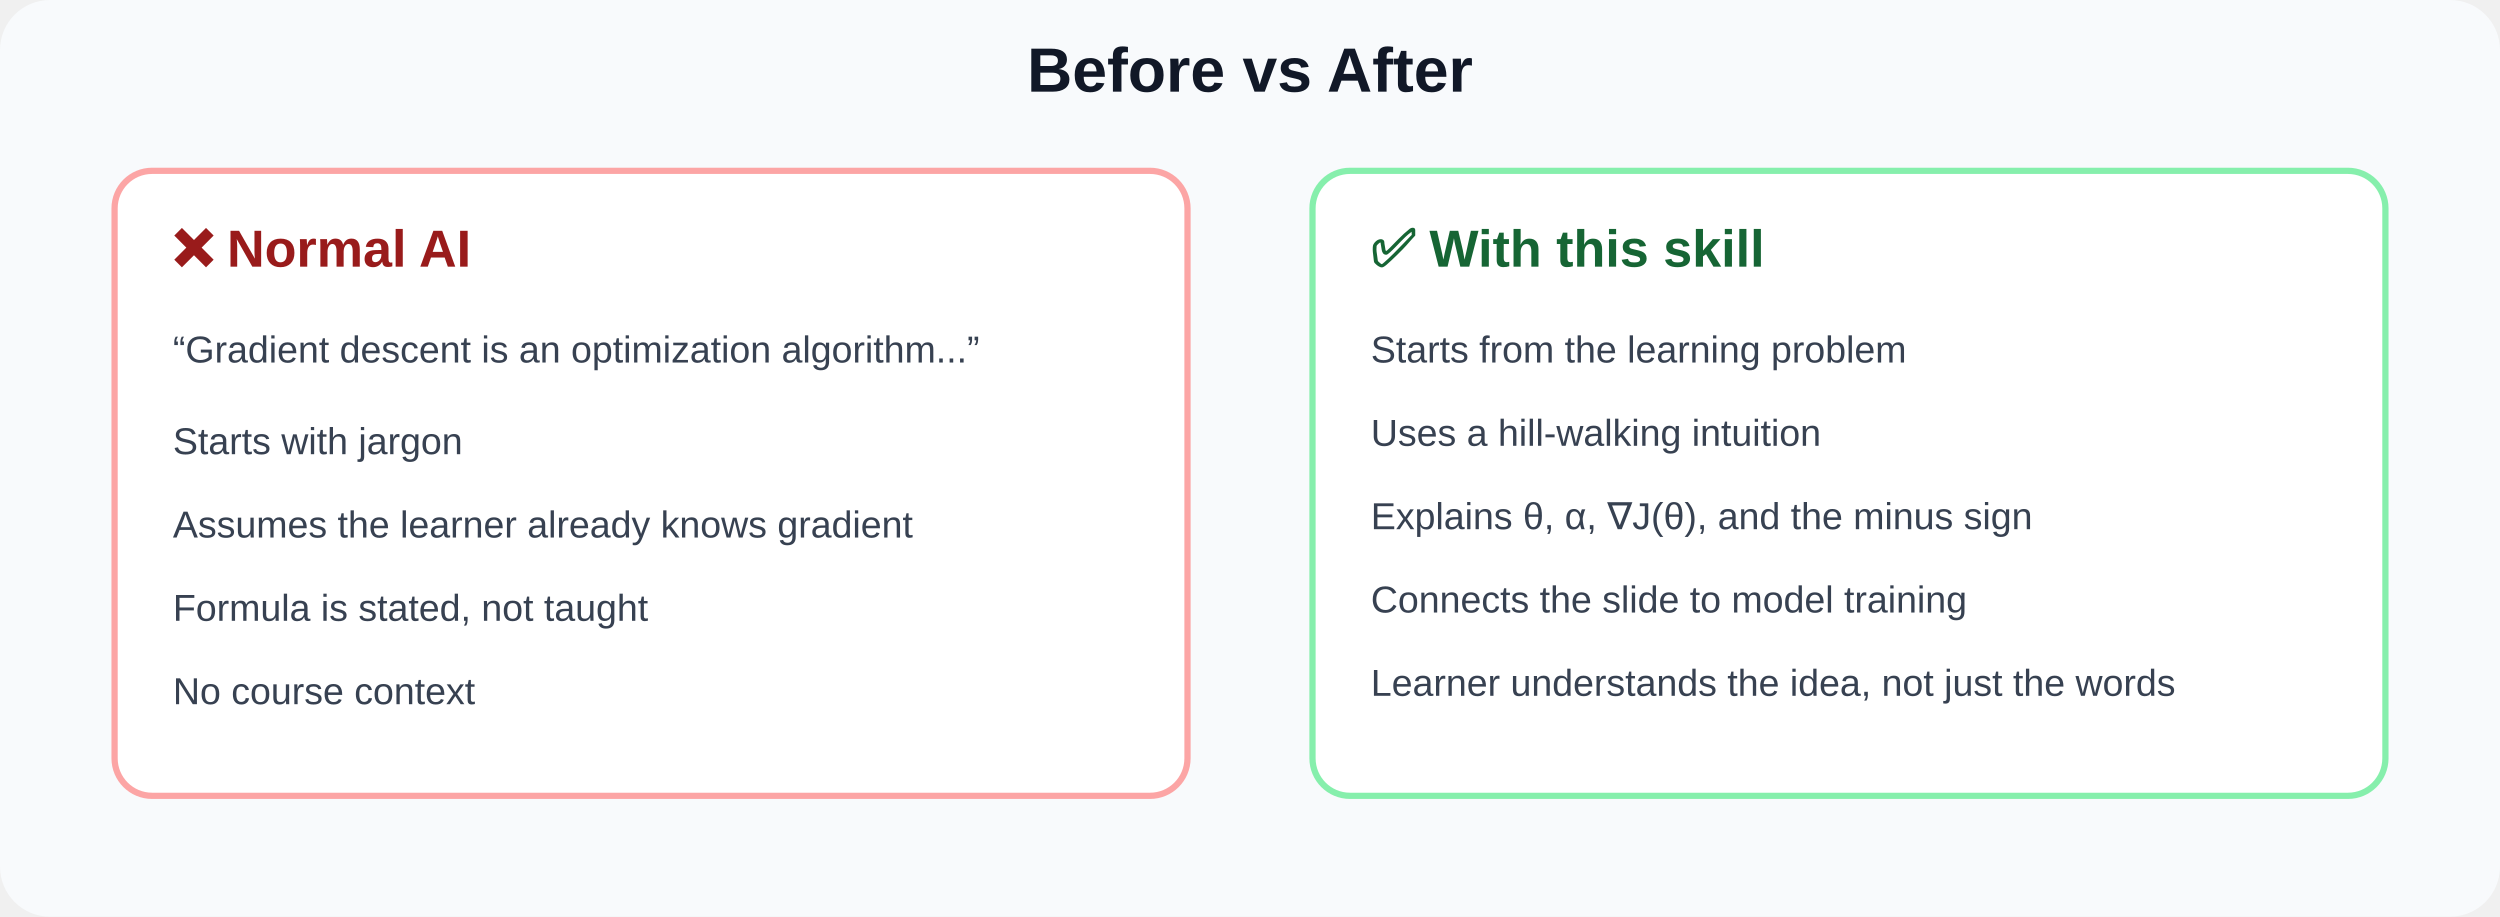
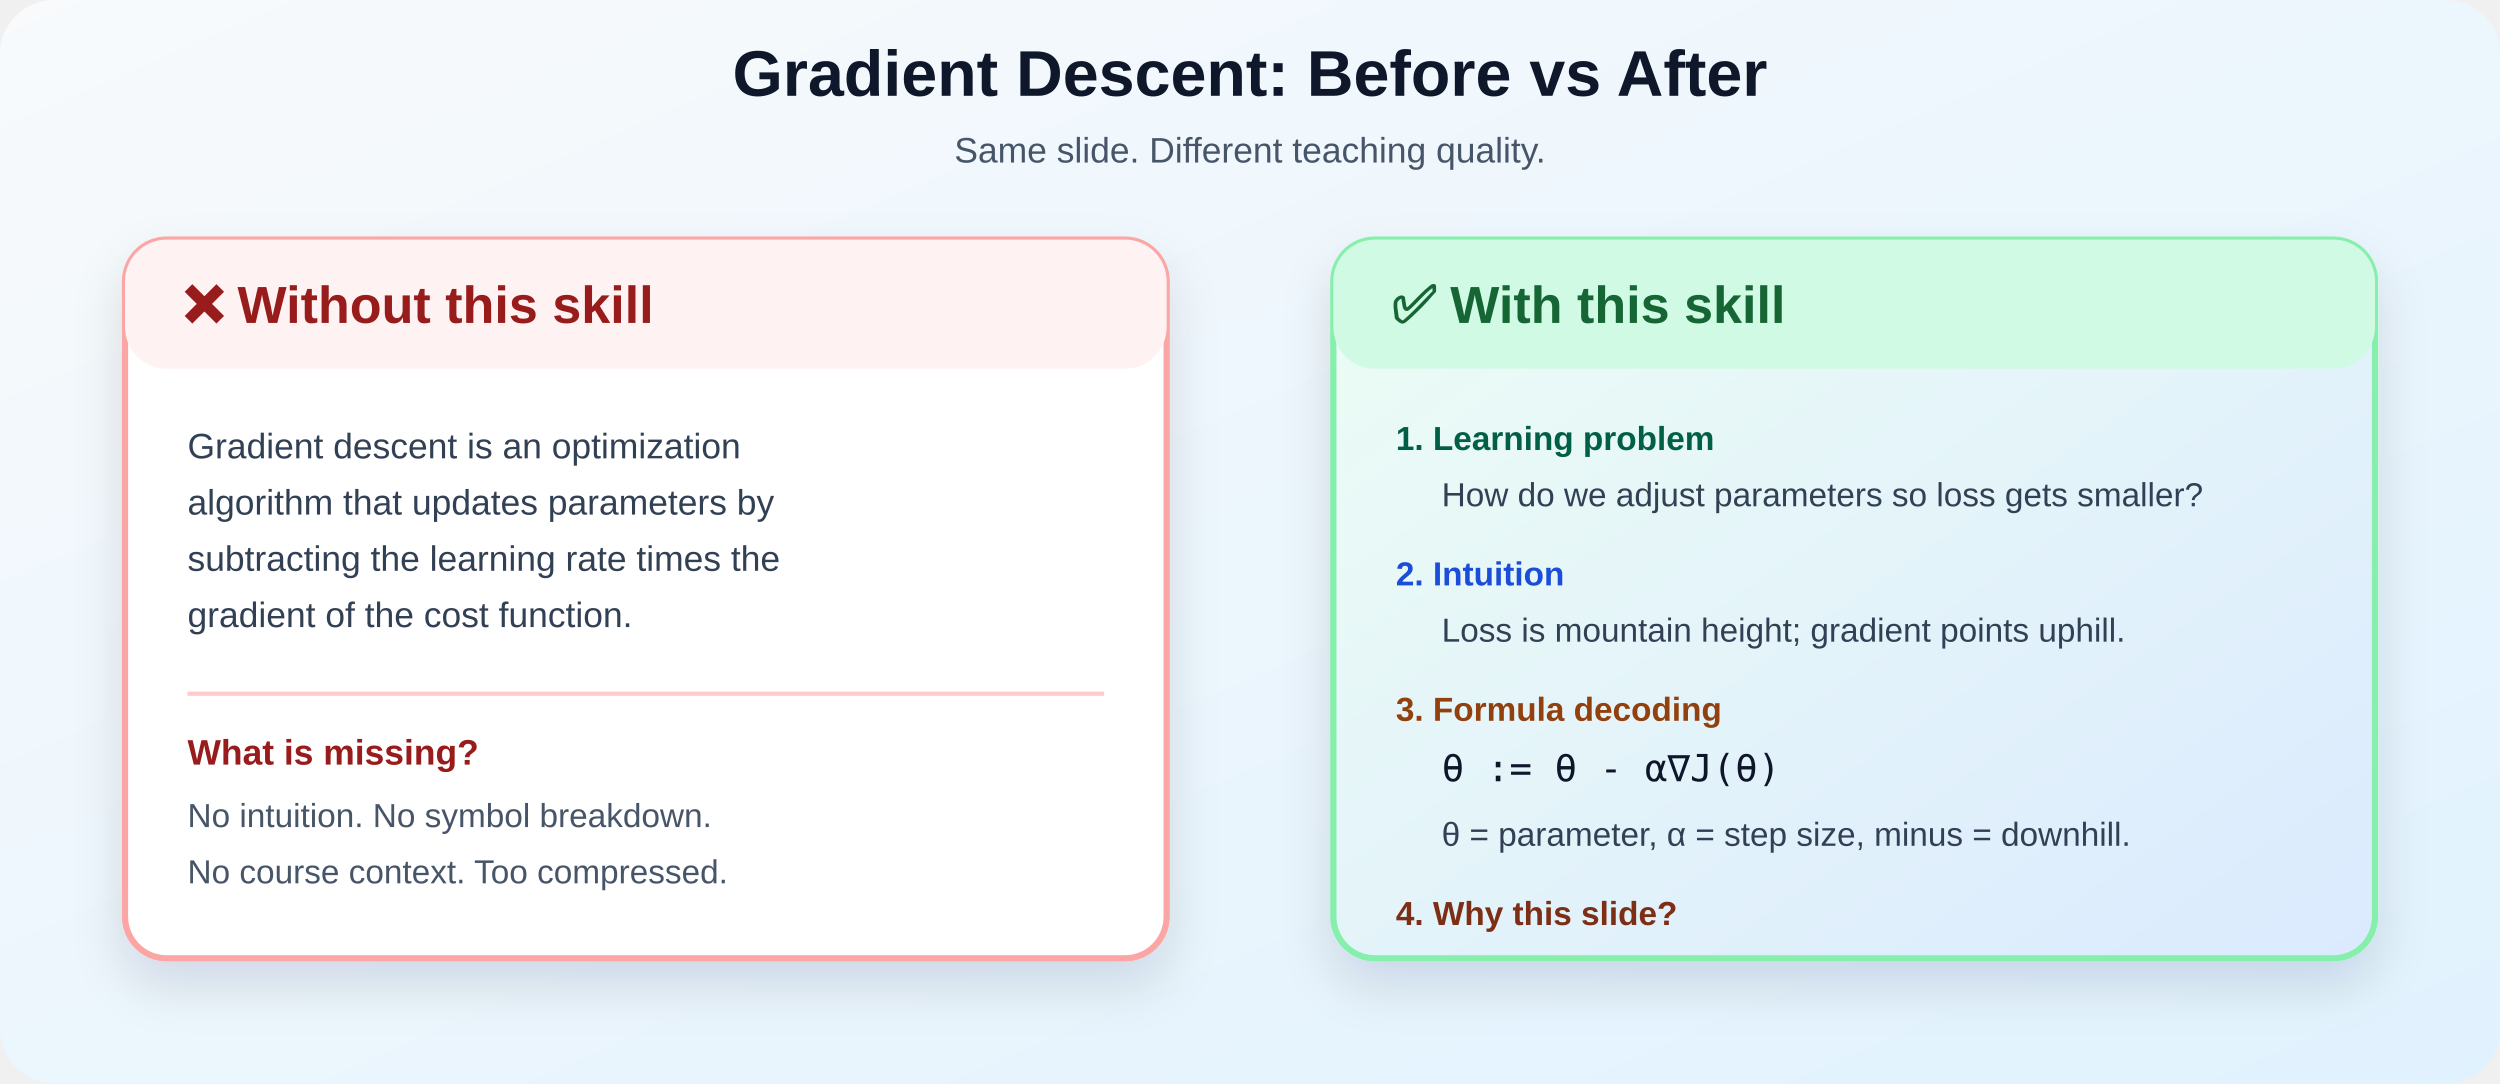
- <svg xmlns="http://www.w3.org/2000/svg" width="1200" height="440" viewBox="0 0 1200 440" role="img" aria-labelledby="title desc">
-   <rect width="1200" height="440" rx="24" fill="#F8FAFC" />
-   <text x="600" y="44" text-anchor="middle" font-family="Segoe UI, Arial, sans-serif" font-size="30" font-weight="800" fill="#111827">Before vs After</text>
-   <g font-family="Segoe UI, Arial, sans-serif">
-     <g transform="translate(55 82)">
-       <rect width="515" height="300" rx="18" fill="#FFFFFF" stroke="#FCA5A5" stroke-width="3" />
-       <text x="28" y="46" font-size="25" font-weight="800" fill="#991B1B">❌ Normal AI</text>
-       <text x="28" y="92" font-size="18" fill="#374151">“Gradient descent is an optimization algorithm...”</text>
-       <text x="28" y="136" font-size="18" fill="#374151">Starts with jargon</text>
-       <text x="28" y="176" font-size="18" fill="#374151">Assumes the learner already knows gradient</text>
-       <text x="28" y="216" font-size="18" fill="#374151">Formula is stated, not taught</text>
-       <text x="28" y="256" font-size="18" fill="#374151">No course context</text>
-     </g>
-     <g transform="translate(630 82)">
-       <rect width="515" height="300" rx="18" fill="#FFFFFF" stroke="#86EFAC" stroke-width="3" />
-       <text x="28" y="46" font-size="25" font-weight="800" fill="#166534">✅ With this skill</text>
-       <text x="28" y="92" font-size="18" fill="#374151">Starts from the learning problem</text>
-       <text x="28" y="132" font-size="18" fill="#374151">Uses a hill-walking intuition</text>
-       <text x="28" y="172" font-size="18" fill="#374151">Explains θ, α, ∇J(θ), and the minus sign</text>
-       <text x="28" y="212" font-size="18" fill="#374151">Connects the slide to model training</text>
-       <text x="28" y="252" font-size="18" fill="#374151">Learner understands the idea, not just the words</text>
-     </g>
+ <svg xmlns="http://www.w3.org/2000/svg" width="1200" height="520" viewBox="0 0 1200 520" role="img" aria-labelledby="title desc">
+   <defs>
+     <linearGradient id="bg" x1="0" y1="0" x2="1" y2="1">
+       <stop offset="0" stop-color="#F8FAFC" />
+       <stop offset="1" stop-color="#E0F2FE" />
+     </linearGradient>
+     <linearGradient id="good" x1="0" y1="0" x2="1" y2="1">
+       <stop offset="0" stop-color="#ECFDF5" />
+       <stop offset="1" stop-color="#DBEAFE" />
+     </linearGradient>
+     <filter id="shadow" x="-10%" y="-10%" width="120%" height="130%">
+       <feDropShadow dx="0" dy="12" stdDeviation="12" flood-color="#0F172A" flood-opacity="0.12" />
+     </filter>
+   </defs>
+   <rect width="1200" height="520" rx="26" fill="url(#bg)" />
+   <text x="600" y="46" text-anchor="middle" font-family="Segoe UI, Arial, sans-serif" font-size="31" font-weight="800" fill="#0F172A">Gradient Descent: Before vs After</text>
+   <text x="600" y="78" text-anchor="middle" font-family="Segoe UI, Arial, sans-serif" font-size="17" fill="#475569">Same slide. Different teaching quality.</text>
+   <g transform="translate(60 115)" filter="url(#shadow)">
+     <rect width="500" height="345" rx="20" fill="#FFFFFF" stroke="#FCA5A5" stroke-width="3" />
+     <rect width="500" height="62" rx="20" fill="#FEF2F2" />
+     <text x="28" y="40" font-family="Segoe UI, Arial, sans-serif" font-size="25" font-weight="800" fill="#991B1B">❌ Without this skill</text>
+     <text x="30" y="105" font-family="Segoe UI, Arial, sans-serif" font-size="17" fill="#334155">Gradient descent is an optimization</text>
+     <text x="30" y="132" font-family="Segoe UI, Arial, sans-serif" font-size="17" fill="#334155">algorithm that updates parameters by</text>
+     <text x="30" y="159" font-family="Segoe UI, Arial, sans-serif" font-size="17" fill="#334155">subtracting the learning rate times the</text>
+     <text x="30" y="186" font-family="Segoe UI, Arial, sans-serif" font-size="17" fill="#334155">gradient of the cost function.</text>
+     <line x1="30" y1="218" x2="470" y2="218" stroke="#FECACA" stroke-width="2" />
+     <text x="30" y="252" font-family="Segoe UI, Arial, sans-serif" font-size="17" font-weight="700" fill="#991B1B">What is missing?</text>
+     <text x="30" y="282" font-family="Segoe UI, Arial, sans-serif" font-size="16" fill="#475569">No intuition. No symbol breakdown.</text>
+     <text x="30" y="309" font-family="Segoe UI, Arial, sans-serif" font-size="16" fill="#475569">No course context. Too compressed.</text>
+   </g>
+   <g transform="translate(640 115)" filter="url(#shadow)">
+     <rect width="500" height="345" rx="20" fill="url(#good)" stroke="#86EFAC" stroke-width="3" />
+     <rect width="500" height="62" rx="20" fill="#D1FAE5" />
+     <text x="28" y="40" font-family="Segoe UI, Arial, sans-serif" font-size="25" font-weight="800" fill="#166534">✅ With this skill</text>
+     <text x="30" y="101" font-family="Segoe UI, Arial, sans-serif" font-size="16" font-weight="800" fill="#065F46">1. Learning problem</text>
+     <text x="52" y="128" font-family="Segoe UI, Arial, sans-serif" font-size="16" fill="#334155">How do we adjust parameters so loss gets smaller?</text>
+     <text x="30" y="166" font-family="Segoe UI, Arial, sans-serif" font-size="16" font-weight="800" fill="#1D4ED8">2. Intuition</text>
+     <text x="52" y="193" font-family="Segoe UI, Arial, sans-serif" font-size="16" fill="#334155">Loss is mountain height; gradient points uphill.</text>
+     <text x="30" y="231" font-family="Segoe UI, Arial, sans-serif" font-size="16" font-weight="800" fill="#92400E">3. Formula decoding</text>
+     <text x="52" y="260" font-family="Consolas, monospace" font-size="18" fill="#0F172A">θ := θ - α∇J(θ)</text>
+     <text x="52" y="291" font-family="Segoe UI, Arial, sans-serif" font-size="16" fill="#334155">θ = parameter, α = step size, minus = downhill.</text>
+     <text x="30" y="329" font-family="Segoe UI, Arial, sans-serif" font-size="16" font-weight="800" fill="#7C2D12">4. Why this slide?</text>
  </g>
</svg>
